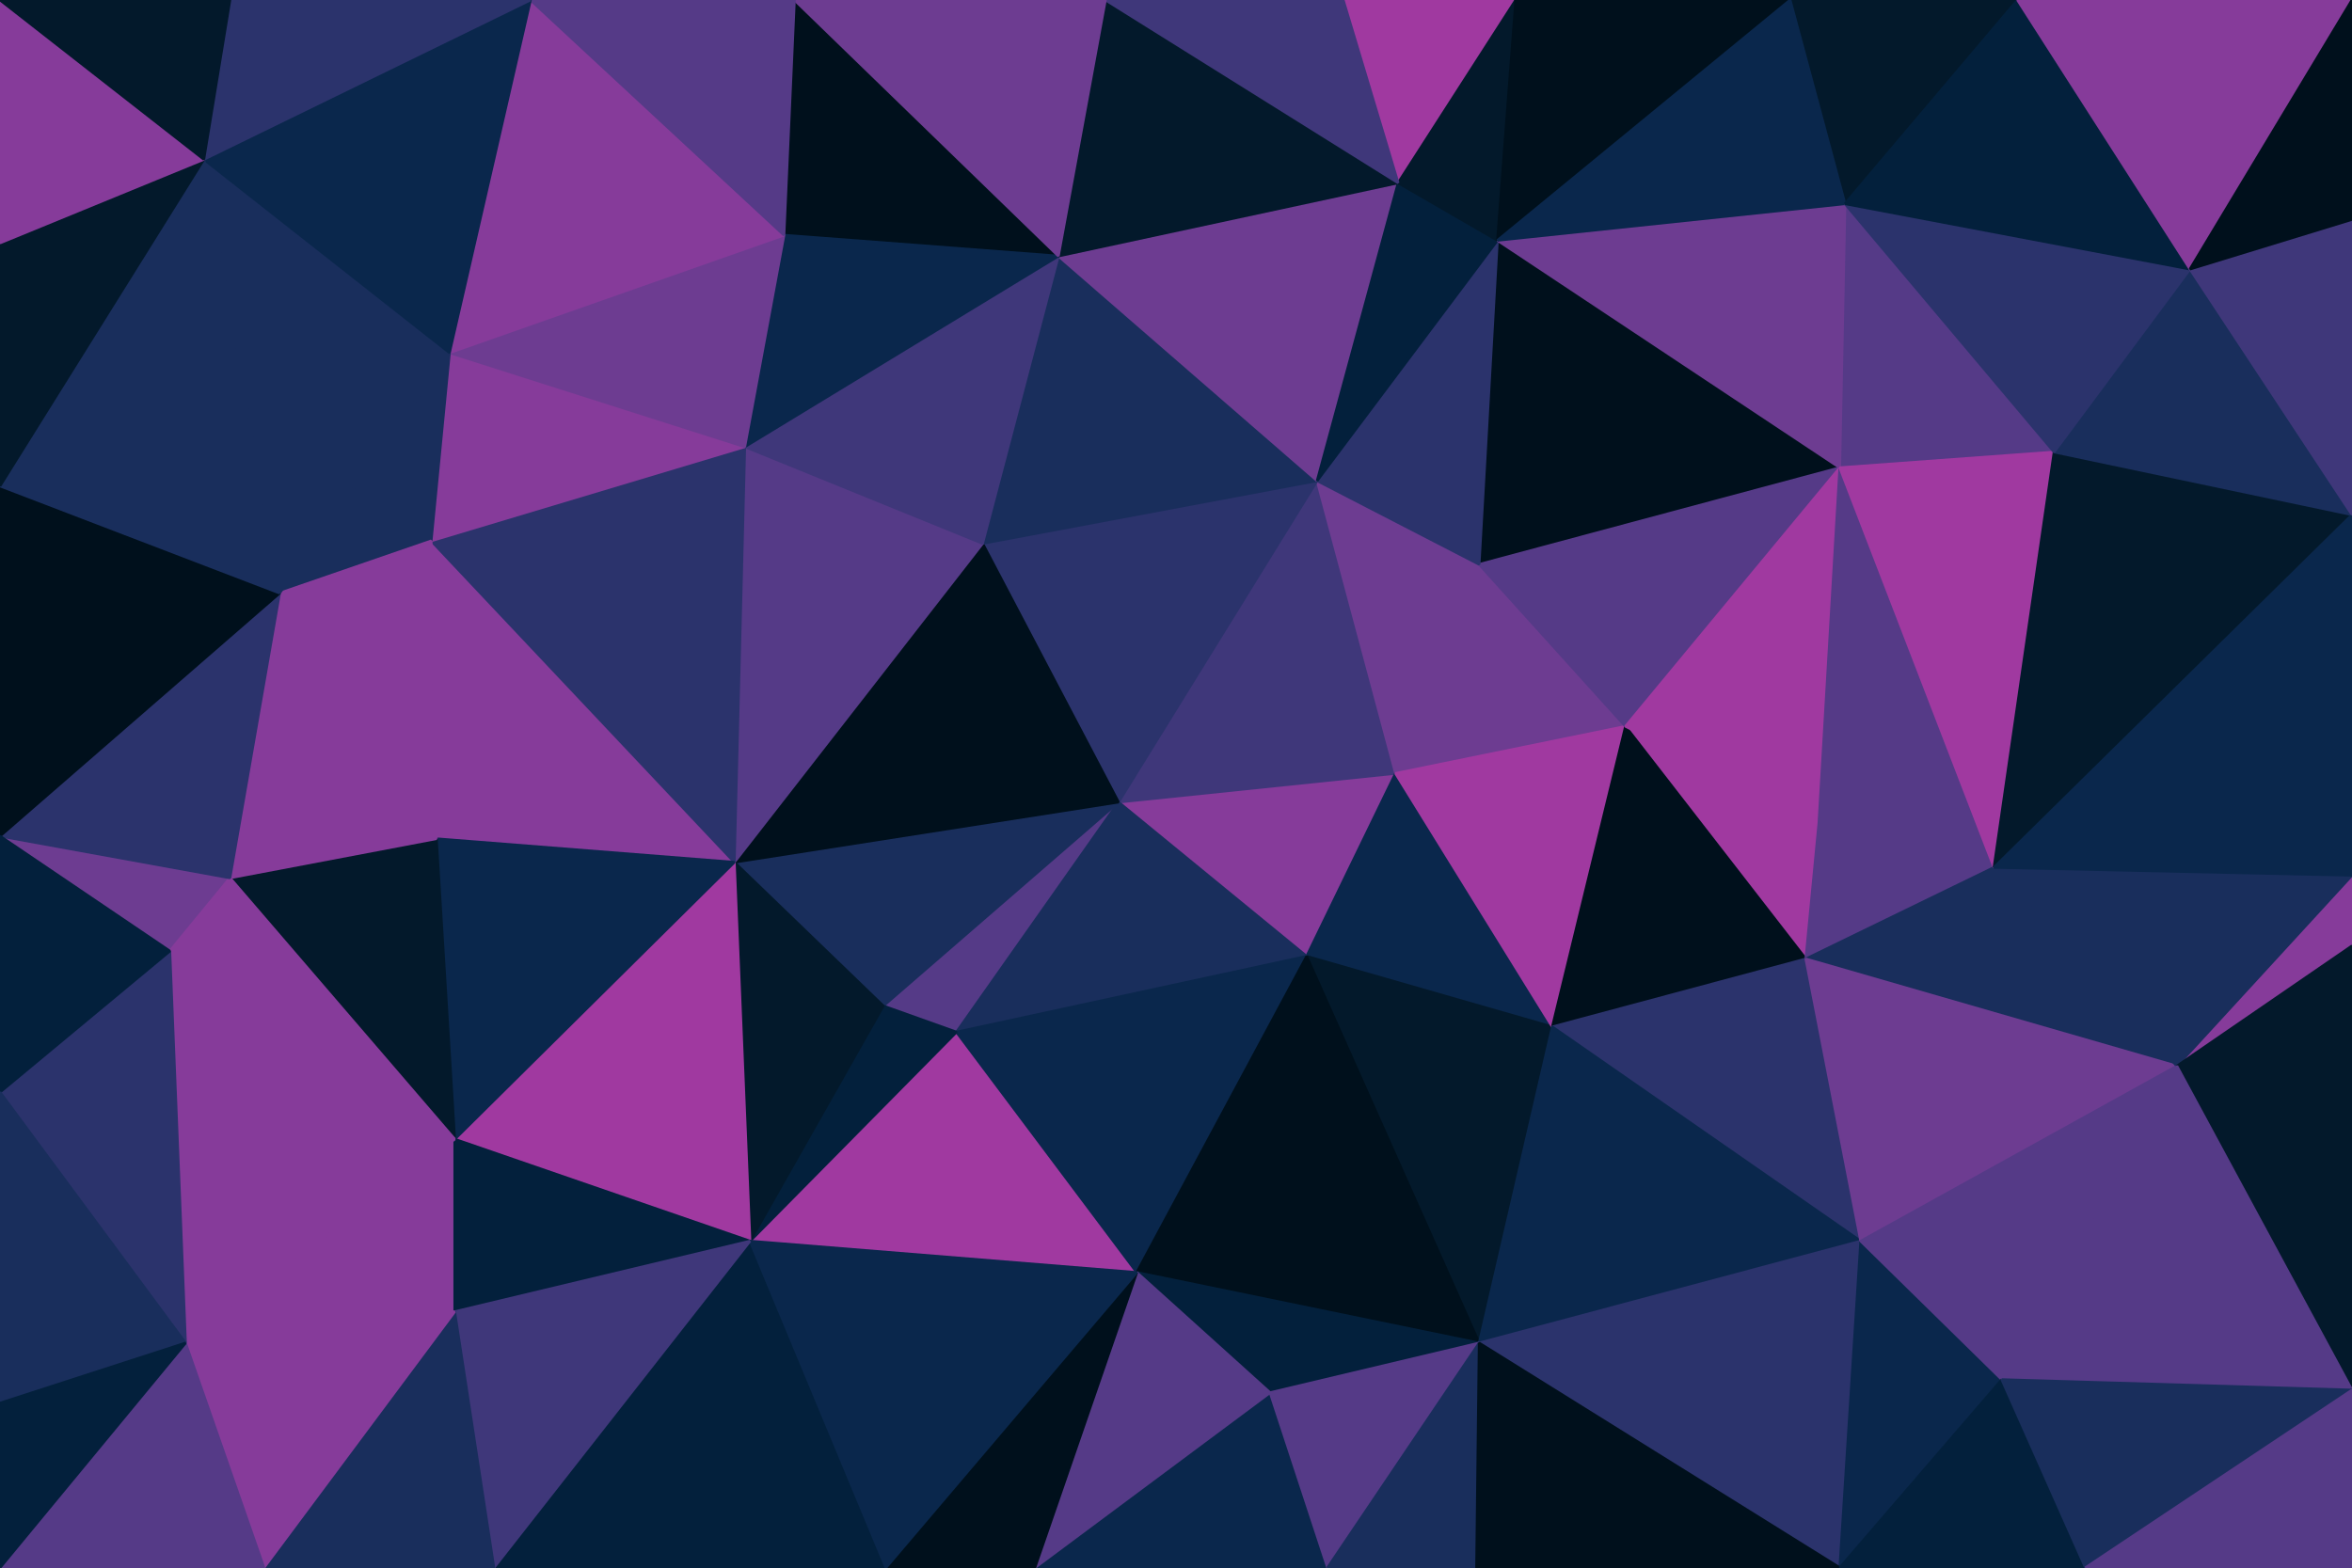
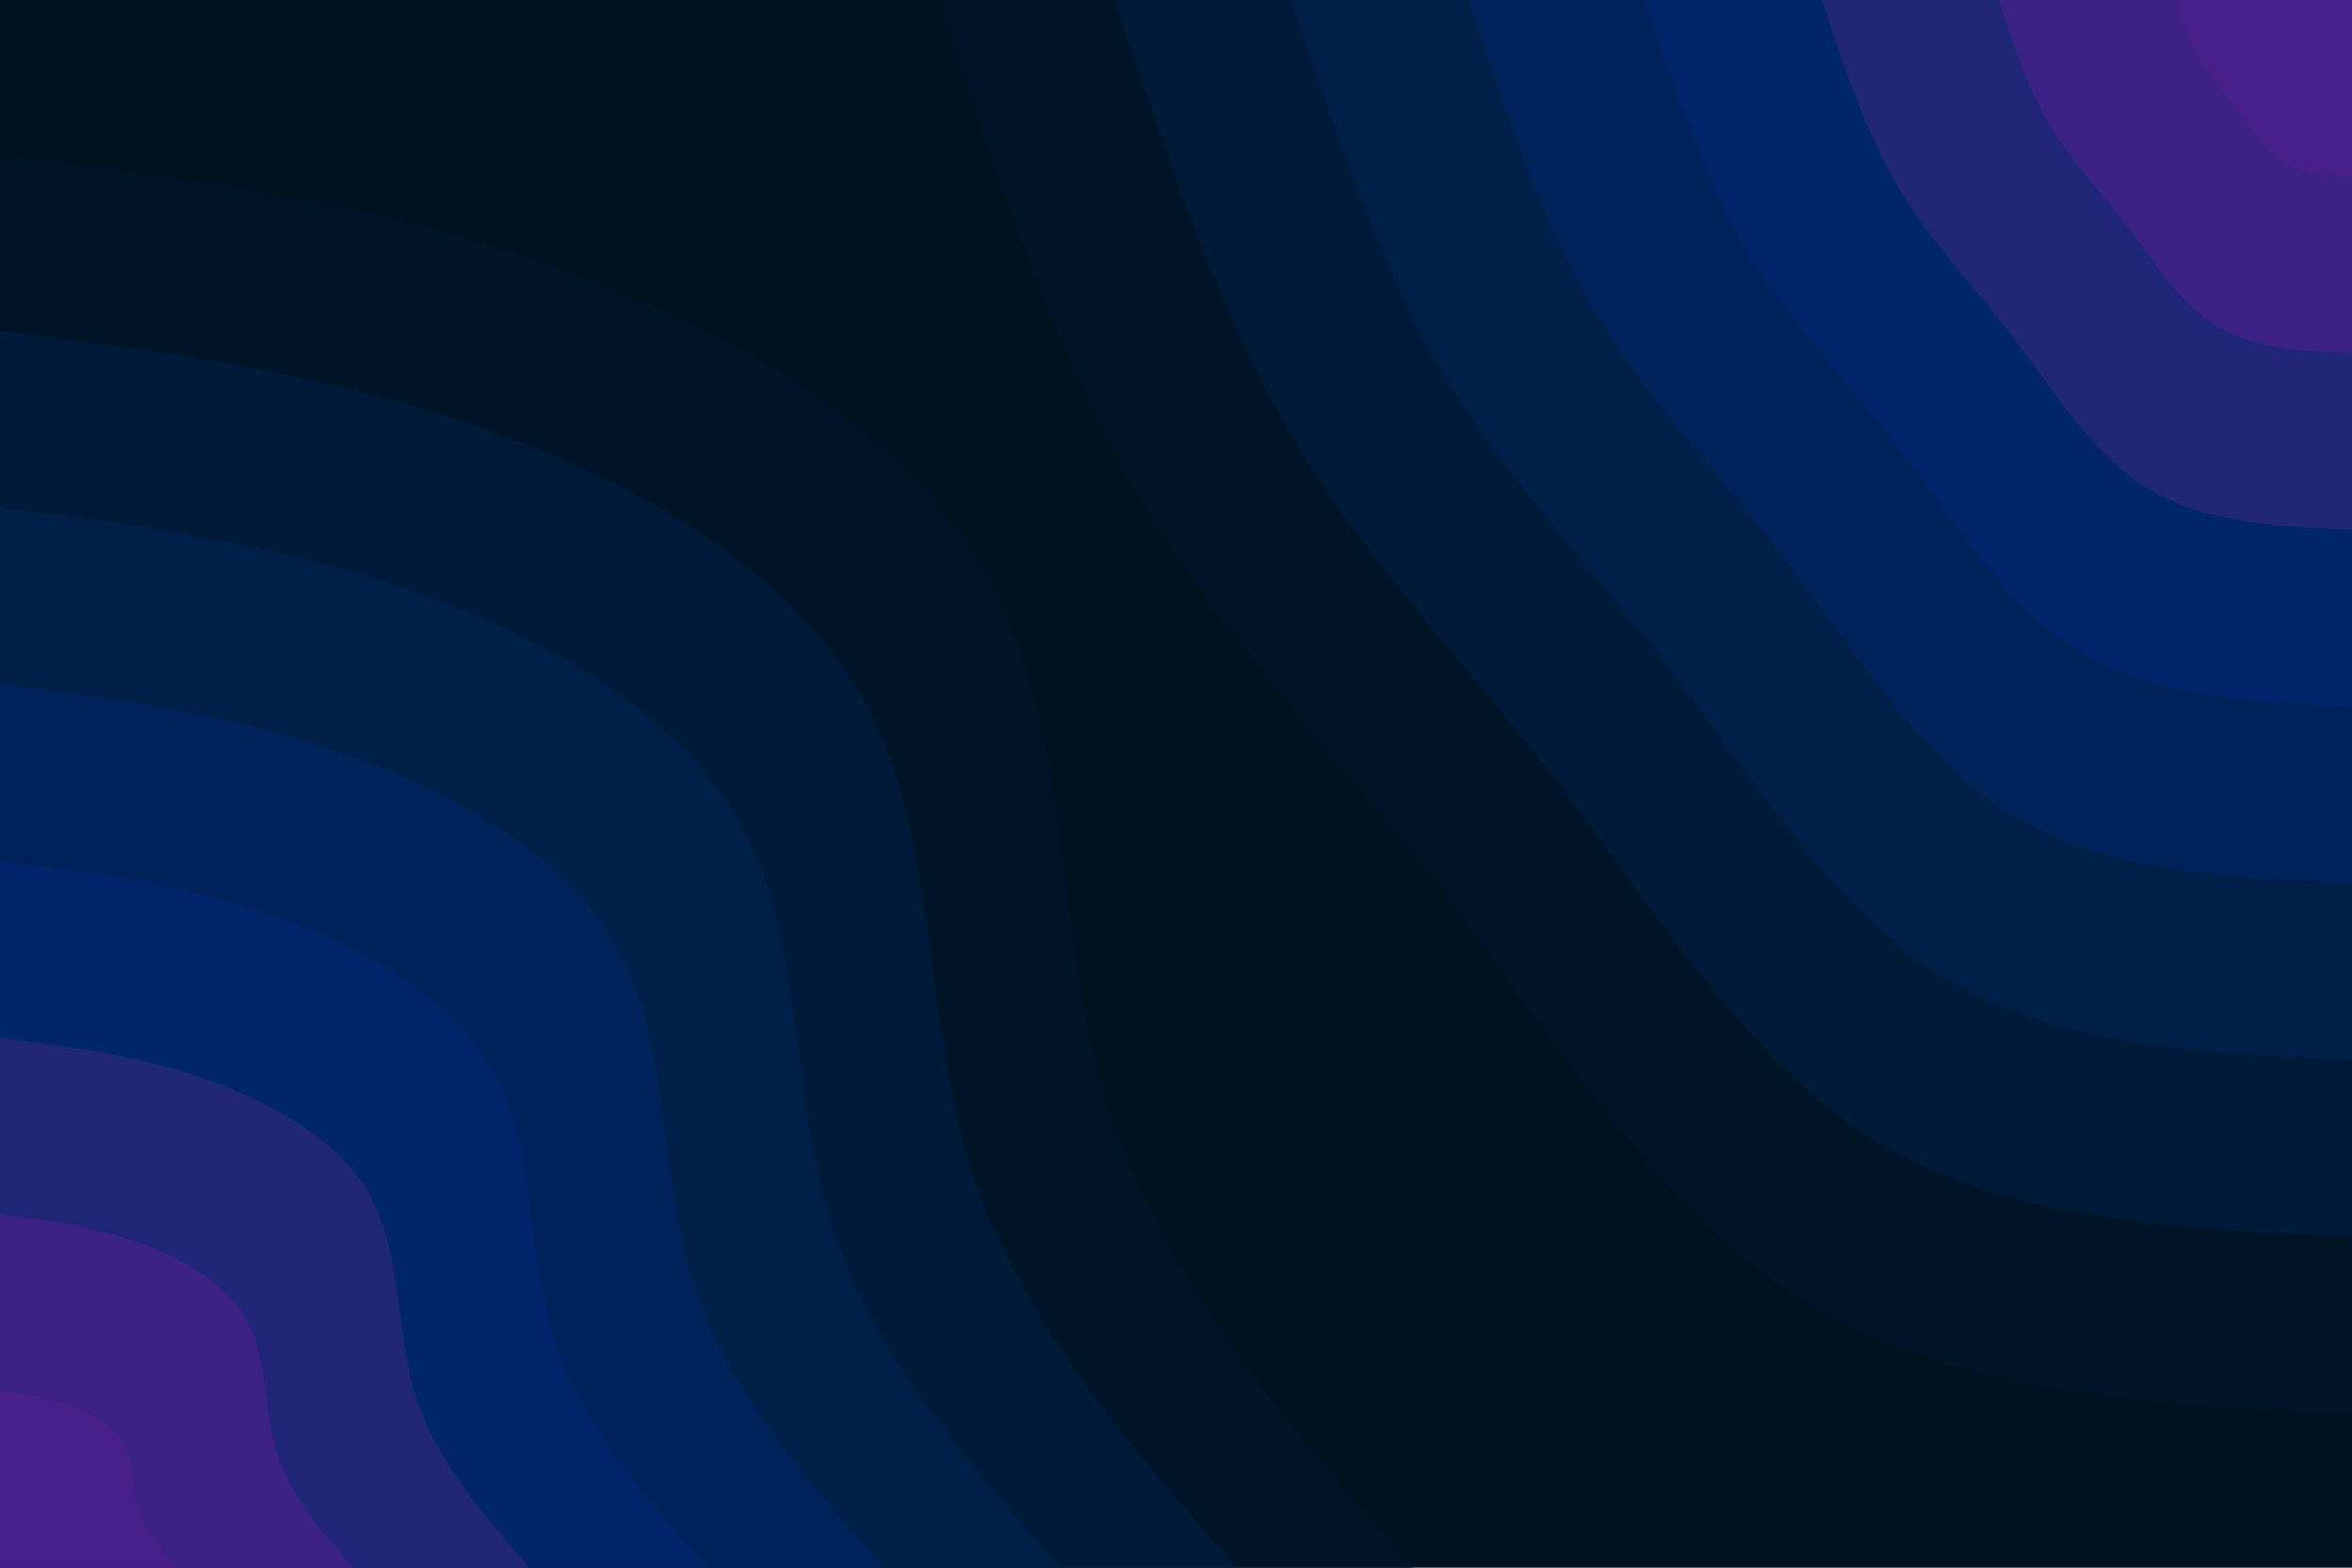
<svg xmlns="http://www.w3.org/2000/svg" id="visual" viewBox="0 0 900 600" width="900" height="600" version="1.1">
-   <g stroke-width="1" stroke-linejoin="bevel">
-     <path d="M428 307L500 366L534 296Z" fill="#863b9a" stroke="#863b9a" />
-     <path d="M534 296L504 184L428 307Z" fill="#3f377a" stroke="#3f377a" />
-     <path d="M566 216L504 184L534 296Z" fill="#6d3c91" stroke="#6d3c91" />
-     <path d="M500 366L594 393L534 296Z" fill="#0a274c" stroke="#0a274c" />
-     <path d="M534 296L622 278L566 216Z" fill="#6d3c91" stroke="#6d3c91" />
-     <path d="M338 385L366 395L428 307Z" fill="#553a87" stroke="#553a87" />
-     <path d="M428 307L366 395L500 366Z" fill="#192e5c" stroke="#192e5c" />
-     <path d="M500 366L566 514L594 393Z" fill="#03192b" stroke="#03192b" />
-     <path d="M594 393L622 278L534 296Z" fill="#a039a0" stroke="#a039a0" />
-     <path d="M504 184L376 208L428 307Z" fill="#2b336c" stroke="#2b336c" />
-     <path d="M281 330L338 385L428 307Z" fill="#192e5c" stroke="#192e5c" />
-     <path d="M287 475L435 487L366 395Z" fill="#a039a0" stroke="#a039a0" />
-     <path d="M366 395L435 487L500 366Z" fill="#0a274c" stroke="#0a274c" />
-     <path d="M376 208L281 330L428 307Z" fill="#00101c" stroke="#00101c" />
-     <path d="M338 385L287 475L366 395Z" fill="#03203c" stroke="#03203c" />
-     <path d="M691 367L696 315L622 278Z" fill="#a039a0" stroke="#a039a0" />
-     <path d="M704 179L573 92L566 216Z" fill="#00101c" stroke="#00101c" />
-     <path d="M594 393L691 367L622 278Z" fill="#00101c" stroke="#00101c" />
-     <path d="M712 475L691 367L594 393Z" fill="#2b336c" stroke="#2b336c" />
-     <path d="M435 487L566 514L500 366Z" fill="#00101c" stroke="#00101c" />
-     <path d="M435 487L486 533L566 514Z" fill="#03203c" stroke="#03203c" />
-     <path d="M504 184L405 98L376 208Z" fill="#192e5c" stroke="#192e5c" />
-     <path d="M376 208L285 171L281 330Z" fill="#553a87" stroke="#553a87" />
-     <path d="M535 70L405 98L504 184Z" fill="#6d3c91" stroke="#6d3c91" />
-     <path d="M704 179L566 216L622 278Z" fill="#553a87" stroke="#553a87" />
-     <path d="M566 216L573 92L504 184Z" fill="#2b336c" stroke="#2b336c" />
-     <path d="M405 98L285 171L376 208Z" fill="#3f377a" stroke="#3f377a" />
-     <path d="M573 92L535 70L504 184Z" fill="#03203c" stroke="#03203c" />
-     <path d="M281 330L287 475L338 385Z" fill="#03192b" stroke="#03192b" />
-     <path d="M396 600L508 600L486 533Z" fill="#0a274c" stroke="#0a274c" />
-     <path d="M696 315L704 179L622 278Z" fill="#a039a0" stroke="#a039a0" />
-     <path d="M566 514L712 475L594 393Z" fill="#0a274c" stroke="#0a274c" />
-     <path d="M691 367L763 332L696 315Z" fill="#553a87" stroke="#553a87" />
-     <path d="M696 315L763 332L704 179Z" fill="#553a87" stroke="#553a87" />
-     <path d="M833 408L763 332L691 367Z" fill="#192e5c" stroke="#192e5c" />
-     <path d="M486 533L508 600L566 514Z" fill="#553a87" stroke="#553a87" />
-     <path d="M566 514L704 600L712 475Z" fill="#2b336c" stroke="#2b336c" />
-     <path d="M396 600L486 533L435 487Z" fill="#553a87" stroke="#553a87" />
-     <path d="M304 0L300 90L405 98Z" fill="#00101c" stroke="#00101c" />
-     <path d="M405 98L300 90L285 171Z" fill="#0a274c" stroke="#0a274c" />
-     <path d="M508 600L565 600L566 514Z" fill="#192e5c" stroke="#192e5c" />
-     <path d="M339 600L396 600L435 487Z" fill="#00101c" stroke="#00101c" />
-     <path d="M165 207L167 321L281 330Z" fill="#863b9a" stroke="#863b9a" />
-     <path d="M281 330L174 436L287 475Z" fill="#a039a0" stroke="#a039a0" />
-     <path d="M165 207L281 330L285 171Z" fill="#2b336c" stroke="#2b336c" />
-     <path d="M580 0L514 0L535 70Z" fill="#a039a0" stroke="#a039a0" />
-     <path d="M535 70L423 0L405 98Z" fill="#03192b" stroke="#03192b" />
-     <path d="M580 0L535 70L573 92Z" fill="#03192b" stroke="#03192b" />
-     <path d="M514 0L423 0L535 70Z" fill="#3f377a" stroke="#3f377a" />
-     <path d="M189 600L339 600L287 475Z" fill="#03203c" stroke="#03203c" />
-     <path d="M287 475L339 600L435 487Z" fill="#0a274c" stroke="#0a274c" />
-     <path d="M786 173L706 78L704 179Z" fill="#553a87" stroke="#553a87" />
-     <path d="M704 179L706 78L573 92Z" fill="#6d3c91" stroke="#6d3c91" />
-     <path d="M685 0L580 0L573 92Z" fill="#00101c" stroke="#00101c" />
-     <path d="M167 321L174 436L281 330Z" fill="#0a274c" stroke="#0a274c" />
-     <path d="M763 332L786 173L704 179Z" fill="#a039a0" stroke="#a039a0" />
-     <path d="M172 135L165 207L285 171Z" fill="#863b9a" stroke="#863b9a" />
-     <path d="M704 600L766 528L712 475Z" fill="#0a274c" stroke="#0a274c" />
-     <path d="M712 475L833 408L691 367Z" fill="#6d3c91" stroke="#6d3c91" />
-     <path d="M763 332L900 197L786 173Z" fill="#03192b" stroke="#03192b" />
-     <path d="M300 90L172 135L285 171Z" fill="#6d3c91" stroke="#6d3c91" />
-     <path d="M203 0L172 135L300 90Z" fill="#863b9a" stroke="#863b9a" />
-     <path d="M71 514L174 502L174 436Z" fill="#863b9a" stroke="#863b9a" />
-     <path d="M174 436L174 502L287 475Z" fill="#03203c" stroke="#03203c" />
-     <path d="M423 0L304 0L405 98Z" fill="#6d3c91" stroke="#6d3c91" />
-     <path d="M565 600L704 600L566 514Z" fill="#00101c" stroke="#00101c" />
-     <path d="M766 528L833 408L712 475Z" fill="#553a87" stroke="#553a87" />
-     <path d="M772 0L685 0L706 78Z" fill="#03192b" stroke="#03192b" />
-     <path d="M706 78L685 0L573 92Z" fill="#0a274c" stroke="#0a274c" />
-     <path d="M172 135L107 227L165 207Z" fill="#192e5c" stroke="#192e5c" />
-     <path d="M165 207L107 227L167 321Z" fill="#863b9a" stroke="#863b9a" />
-     <path d="M167 321L88 336L174 436Z" fill="#03192b" stroke="#03192b" />
-     <path d="M107 227L88 336L167 321Z" fill="#863b9a" stroke="#863b9a" />
-     <path d="M174 502L189 600L287 475Z" fill="#3f377a" stroke="#3f377a" />
-     <path d="M101 600L189 600L174 502Z" fill="#192e5c" stroke="#192e5c" />
-     <path d="M900 197L838 103L786 173Z" fill="#192e5c" stroke="#192e5c" />
-     <path d="M786 173L838 103L706 78Z" fill="#2b336c" stroke="#2b336c" />
-     <path d="M900 362L900 335L833 408Z" fill="#863b9a" stroke="#863b9a" />
-     <path d="M833 408L900 335L763 332Z" fill="#192e5c" stroke="#192e5c" />
-     <path d="M0 320L65 364L88 336Z" fill="#6d3c91" stroke="#6d3c91" />
-     <path d="M88 336L65 364L174 436Z" fill="#863b9a" stroke="#863b9a" />
-     <path d="M304 0L203 0L300 90Z" fill="#553a87" stroke="#553a87" />
-     <path d="M172 135L78 61L107 227Z" fill="#192e5c" stroke="#192e5c" />
-     <path d="M900 532L900 362L833 408Z" fill="#03192b" stroke="#03192b" />
-     <path d="M704 600L798 600L766 528Z" fill="#03203c" stroke="#03203c" />
-     <path d="M766 528L900 532L833 408Z" fill="#553a87" stroke="#553a87" />
-     <path d="M838 103L772 0L706 78Z" fill="#03203c" stroke="#03203c" />
-     <path d="M900 335L900 197L763 332Z" fill="#0a274c" stroke="#0a274c" />
-     <path d="M838 103L900 0L772 0Z" fill="#863b9a" stroke="#863b9a" />
-     <path d="M65 364L71 514L174 436Z" fill="#863b9a" stroke="#863b9a" />
-     <path d="M798 600L900 532L766 528Z" fill="#192e5c" stroke="#192e5c" />
-     <path d="M71 514L101 600L174 502Z" fill="#863b9a" stroke="#863b9a" />
-     <path d="M900 197L900 84L838 103Z" fill="#3f377a" stroke="#3f377a" />
-     <path d="M203 0L78 61L172 135Z" fill="#0a274c" stroke="#0a274c" />
-     <path d="M107 227L0 320L88 336Z" fill="#2b336c" stroke="#2b336c" />
-     <path d="M65 364L0 418L71 514Z" fill="#2b336c" stroke="#2b336c" />
-     <path d="M71 514L0 600L101 600Z" fill="#553a87" stroke="#553a87" />
-     <path d="M0 186L0 320L107 227Z" fill="#00101c" stroke="#00101c" />
-     <path d="M0 320L0 418L65 364Z" fill="#03203c" stroke="#03203c" />
-     <path d="M78 61L0 186L107 227Z" fill="#192e5c" stroke="#192e5c" />
-     <path d="M203 0L88 0L78 61Z" fill="#2b336c" stroke="#2b336c" />
-     <path d="M78 61L0 93L0 186Z" fill="#03192b" stroke="#03192b" />
-     <path d="M798 600L900 600L900 532Z" fill="#553a87" stroke="#553a87" />
-     <path d="M900 84L900 0L838 103Z" fill="#00101c" stroke="#00101c" />
-     <path d="M0 0L0 93L78 61Z" fill="#863b9a" stroke="#863b9a" />
-     <path d="M0 418L0 537L71 514Z" fill="#192e5c" stroke="#192e5c" />
-     <path d="M0 537L0 600L71 514Z" fill="#03203c" stroke="#03203c" />
-     <path d="M88 0L0 0L78 61Z" fill="#03192b" stroke="#03192b" />
+   <rect x="0" y="0" width="900" height="600" fill="#001220" />
+   <defs>
+     <linearGradient id="grad1_0" x1="33.3%" y1="0%" x2="100%" y2="100%">
+       <stop offset="20%" stop-color="#491f89" stop-opacity="1" />
+       <stop offset="80%" stop-color="#491f89" stop-opacity="1" />
+     </linearGradient>
+   </defs>
+   <defs>
+     <linearGradient id="grad1_1" x1="33.3%" y1="0%" x2="100%" y2="100%">
+       <stop offset="20%" stop-color="#491f89" stop-opacity="1" />
+       <stop offset="80%" stop-color="#2e247e" stop-opacity="1" />
+     </linearGradient>
+   </defs>
+   <defs>
+     <linearGradient id="grad1_2" x1="33.3%" y1="0%" x2="100%" y2="100%">
+       <stop offset="20%" stop-color="#112671" stop-opacity="1" />
+       <stop offset="80%" stop-color="#2e247e" stop-opacity="1" />
+     </linearGradient>
+   </defs>
+   <defs>
+     <linearGradient id="grad1_3" x1="33.3%" y1="0%" x2="100%" y2="100%">
+       <stop offset="20%" stop-color="#112671" stop-opacity="1" />
+       <stop offset="80%" stop-color="#002563" stop-opacity="1" />
+     </linearGradient>
+   </defs>
+   <defs>
+     <linearGradient id="grad1_4" x1="33.3%" y1="0%" x2="100%" y2="100%">
+       <stop offset="20%" stop-color="#002252" stop-opacity="1" />
+       <stop offset="80%" stop-color="#002563" stop-opacity="1" />
+     </linearGradient>
+   </defs>
+   <defs>
+     <linearGradient id="grad1_5" x1="33.3%" y1="0%" x2="100%" y2="100%">
+       <stop offset="20%" stop-color="#002252" stop-opacity="1" />
+       <stop offset="80%" stop-color="#001d41" stop-opacity="1" />
+     </linearGradient>
+   </defs>
+   <defs>
+     <linearGradient id="grad1_6" x1="33.3%" y1="0%" x2="100%" y2="100%">
+       <stop offset="20%" stop-color="#001830" stop-opacity="1" />
+       <stop offset="80%" stop-color="#001d41" stop-opacity="1" />
+     </linearGradient>
+   </defs>
+   <defs>
+     <linearGradient id="grad1_7" x1="33.3%" y1="0%" x2="100%" y2="100%">
+       <stop offset="20%" stop-color="#001830" stop-opacity="1" />
+       <stop offset="80%" stop-color="#001220" stop-opacity="1" />
+     </linearGradient>
+   </defs>
+   <defs>
+     <linearGradient id="grad2_0" x1="0%" y1="0%" x2="66.7%" y2="100%">
+       <stop offset="20%" stop-color="#491f89" stop-opacity="1" />
+       <stop offset="80%" stop-color="#491f89" stop-opacity="1" />
+     </linearGradient>
+   </defs>
+   <defs>
+     <linearGradient id="grad2_1" x1="0%" y1="0%" x2="66.7%" y2="100%">
+       <stop offset="20%" stop-color="#2e247e" stop-opacity="1" />
+       <stop offset="80%" stop-color="#491f89" stop-opacity="1" />
+     </linearGradient>
+   </defs>
+   <defs>
+     <linearGradient id="grad2_2" x1="0%" y1="0%" x2="66.7%" y2="100%">
+       <stop offset="20%" stop-color="#2e247e" stop-opacity="1" />
+       <stop offset="80%" stop-color="#112671" stop-opacity="1" />
+     </linearGradient>
+   </defs>
+   <defs>
+     <linearGradient id="grad2_3" x1="0%" y1="0%" x2="66.7%" y2="100%">
+       <stop offset="20%" stop-color="#002563" stop-opacity="1" />
+       <stop offset="80%" stop-color="#112671" stop-opacity="1" />
+     </linearGradient>
+   </defs>
+   <defs>
+     <linearGradient id="grad2_4" x1="0%" y1="0%" x2="66.7%" y2="100%">
+       <stop offset="20%" stop-color="#002563" stop-opacity="1" />
+       <stop offset="80%" stop-color="#002252" stop-opacity="1" />
+     </linearGradient>
+   </defs>
+   <defs>
+     <linearGradient id="grad2_5" x1="0%" y1="0%" x2="66.7%" y2="100%">
+       <stop offset="20%" stop-color="#001d41" stop-opacity="1" />
+       <stop offset="80%" stop-color="#002252" stop-opacity="1" />
+     </linearGradient>
+   </defs>
+   <defs>
+     <linearGradient id="grad2_6" x1="0%" y1="0%" x2="66.7%" y2="100%">
+       <stop offset="20%" stop-color="#001d41" stop-opacity="1" />
+       <stop offset="80%" stop-color="#001830" stop-opacity="1" />
+     </linearGradient>
+   </defs>
+   <defs>
+     <linearGradient id="grad2_7" x1="0%" y1="0%" x2="66.7%" y2="100%">
+       <stop offset="20%" stop-color="#001220" stop-opacity="1" />
+       <stop offset="80%" stop-color="#001830" stop-opacity="1" />
+     </linearGradient>
+   </defs>
+   <g transform="translate(900, 0)">
+     <path d="M0 540.8C-74.9 537.5 -149.8 534.2 -207 499.7C-264.2 465.2 -303.6 399.5 -345.1 345.1C-386.5 290.6 -429.9 247.4 -462.9 191.7C-495.8 136.1 -518.3 68 -540.8 0L0 0Z" fill="#001528" />
+     <path d="M0 473.2C-65.5 470.3 -131.1 467.4 -181.1 437.2C-231.1 407 -265.7 349.6 -301.9 301.9C-338.2 254.3 -376.2 216.4 -405 167.8C-433.8 119.1 -453.5 59.5 -473.2 0L0 0Z" fill="#001b39" />
+     <path d="M0 405.6C-56.2 403.1 -112.3 400.6 -155.2 374.7C-198.1 348.9 -227.7 299.6 -258.8 258.8C-289.9 218 -322.4 185.5 -347.1 143.8C-371.9 102.1 -388.7 51 -405.6 0L0 0Z" fill="#00204a" />
+     <path d="M0 338C-46.8 335.9 -93.6 333.8 -129.4 312.3C-165.1 290.7 -189.8 249.7 -215.7 215.7C-241.6 181.6 -268.7 154.6 -289.3 119.8C-309.9 85 -324 42.5 -338 0L0 0Z" fill="#00235b" />
+     <path d="M0 270.4C-37.4 268.7 -74.9 267.1 -103.5 249.8C-132.1 232.6 -151.8 199.8 -172.5 172.5C-193.3 145.3 -215 123.7 -231.4 95.9C-247.9 68 -259.2 34 -270.4 0L0 0Z" fill="#00256a" />
+     <path d="M0 202.8C-28.1 201.6 -56.2 200.3 -77.6 187.4C-99.1 174.4 -113.9 149.8 -129.4 129.4C-144.9 109 -161.2 92.8 -173.6 71.9C-185.9 51 -194.4 25.5 -202.8 0L0 0Z" fill="#202678" />
+     <path d="M0 135.2C-18.7 134.4 -37.4 133.5 -51.7 124.9C-66 116.3 -75.9 99.9 -86.3 86.3C-96.6 72.7 -107.5 61.8 -115.7 47.9C-124 34 -129.6 17 -135.2 0L0 0Z" fill="#3c2284" />
+     <path d="M0 67.6C-9.4 67.2 -18.7 66.8 -25.9 62.5C-33 58.1 -38 49.9 -43.1 43.1C-48.3 36.3 -53.7 30.9 -57.9 24C-62 17 -64.8 8.5 -67.6 0L0 0Z" fill="#491f89" />
+   </g>
+   <g transform="translate(0, 600)">
+     <path d="M0 -540.8C68.8 -532.2 137.5 -523.5 207 -499.7C276.4 -475.8 346.6 -436.8 378.3 -378.3C410 -319.8 403.4 -241.9 424.1 -175.7C444.7 -109.4 492.8 -54.7 540.8 0L0 0Z" fill="#001528" />
+     <path d="M0 -473.2C60.2 -465.7 120.3 -458.1 181.1 -437.2C241.9 -416.3 303.2 -382.2 331 -331C358.8 -279.9 353 -211.7 371.1 -153.7C389.2 -95.7 431.2 -47.8 473.2 0L0 0Z" fill="#001b39" />
+     <path d="M0 -405.6C51.6 -399.1 103.1 -392.6 155.2 -374.7C207.3 -356.9 259.9 -327.6 283.7 -283.7C307.5 -239.9 302.5 -181.5 318 -131.7C333.6 -82 369.6 -41 405.6 0L0 0Z" fill="#00204a" />
+     <path d="M0 -338C43 -332.6 85.9 -327.2 129.4 -312.3C172.8 -297.4 216.6 -273 236.4 -236.4C256.3 -199.9 252.1 -151.2 265 -109.8C278 -68.4 308 -34.2 338 0L0 0Z" fill="#00235b" />
+     <path d="M0 -270.4C34.4 -266.1 68.8 -261.8 103.5 -249.8C138.2 -237.9 173.3 -218.4 189.2 -189.2C205 -159.9 201.7 -121 212 -87.8C222.4 -54.7 246.4 -27.3 270.4 0L0 0Z" fill="#00256a" />
+     <path d="M0 -202.8C25.8 -199.6 51.6 -196.3 77.6 -187.4C103.7 -178.4 130 -163.8 141.9 -141.9C153.8 -119.9 151.3 -90.7 159 -65.9C166.8 -41 184.8 -20.5 202.8 0L0 0Z" fill="#202678" />
+     <path d="M0 -135.2C17.2 -133 34.4 -130.9 51.7 -124.9C69.1 -119 86.6 -109.2 94.6 -94.6C102.5 -80 100.8 -60.5 106 -43.9C111.2 -27.3 123.2 -13.7 135.2 0L0 0Z" fill="#3c2284" />
+     <path d="M0 -67.6C8.6 -66.5 17.2 -65.4 25.9 -62.5C34.6 -59.5 43.3 -54.6 47.3 -47.3C51.3 -40 50.4 -30.2 53 -22C55.6 -13.7 61.6 -6.8 67.6 0L0 0Z" fill="#491f89" />
  </g>
</svg>
